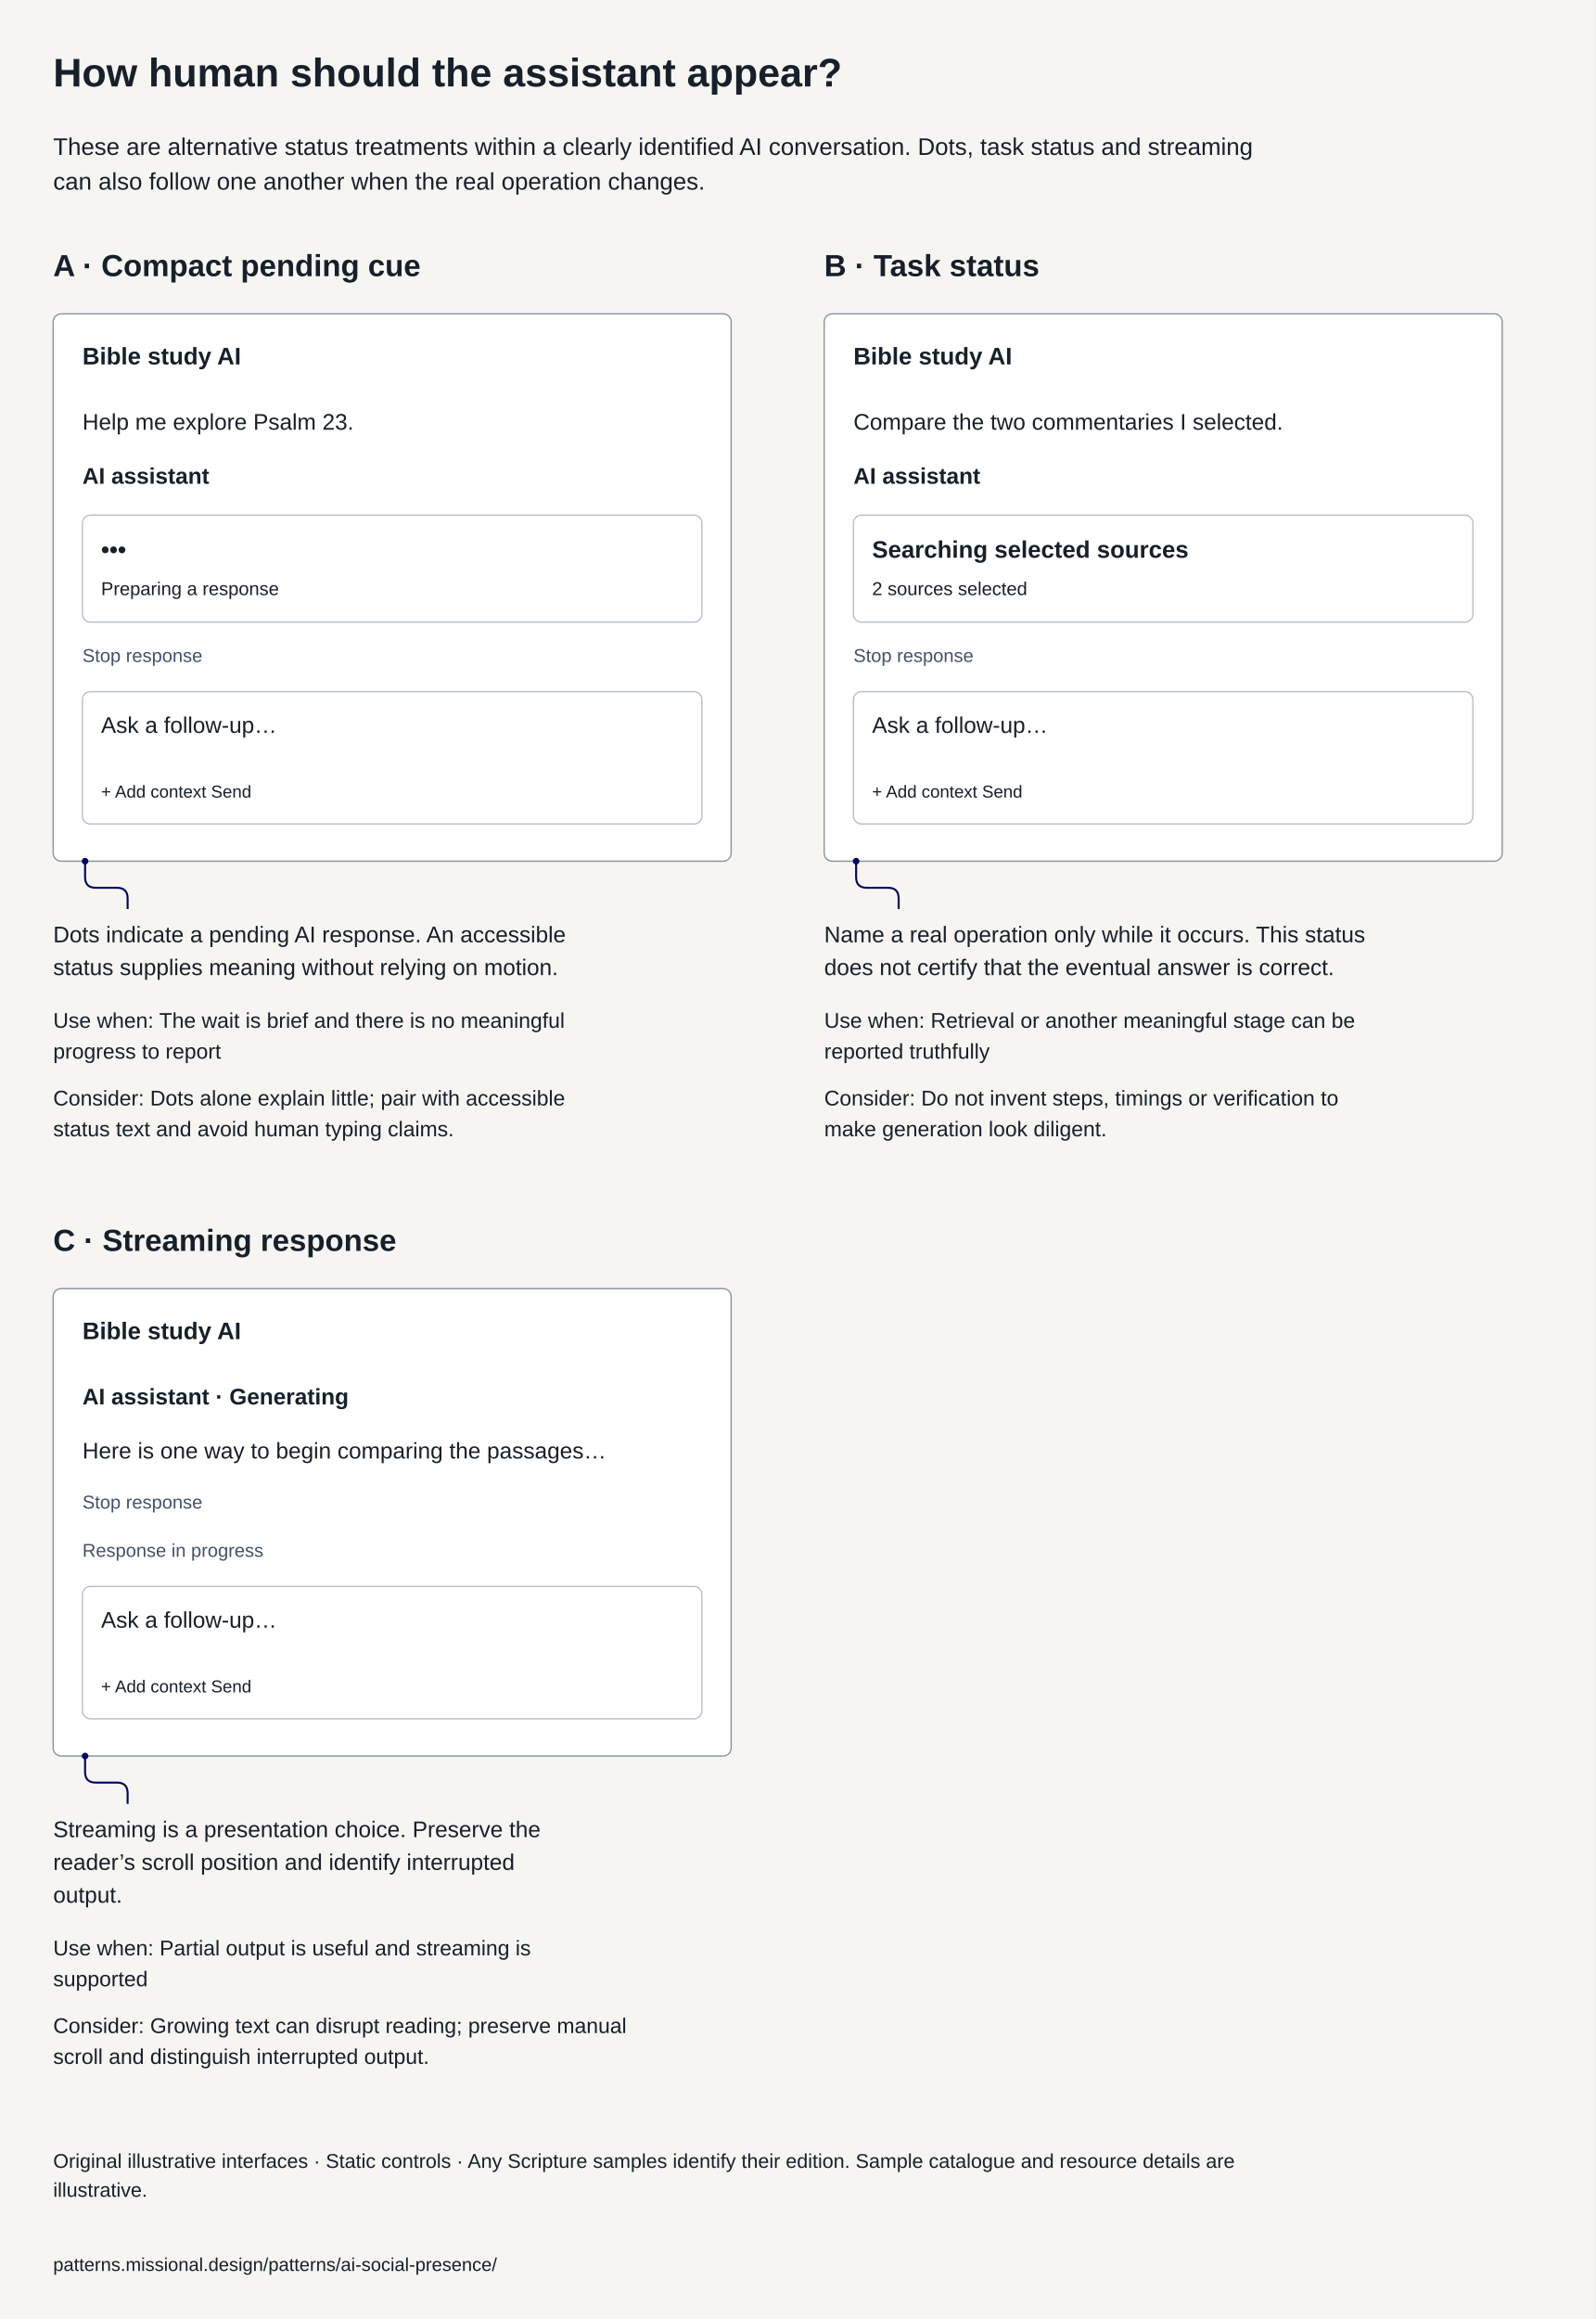
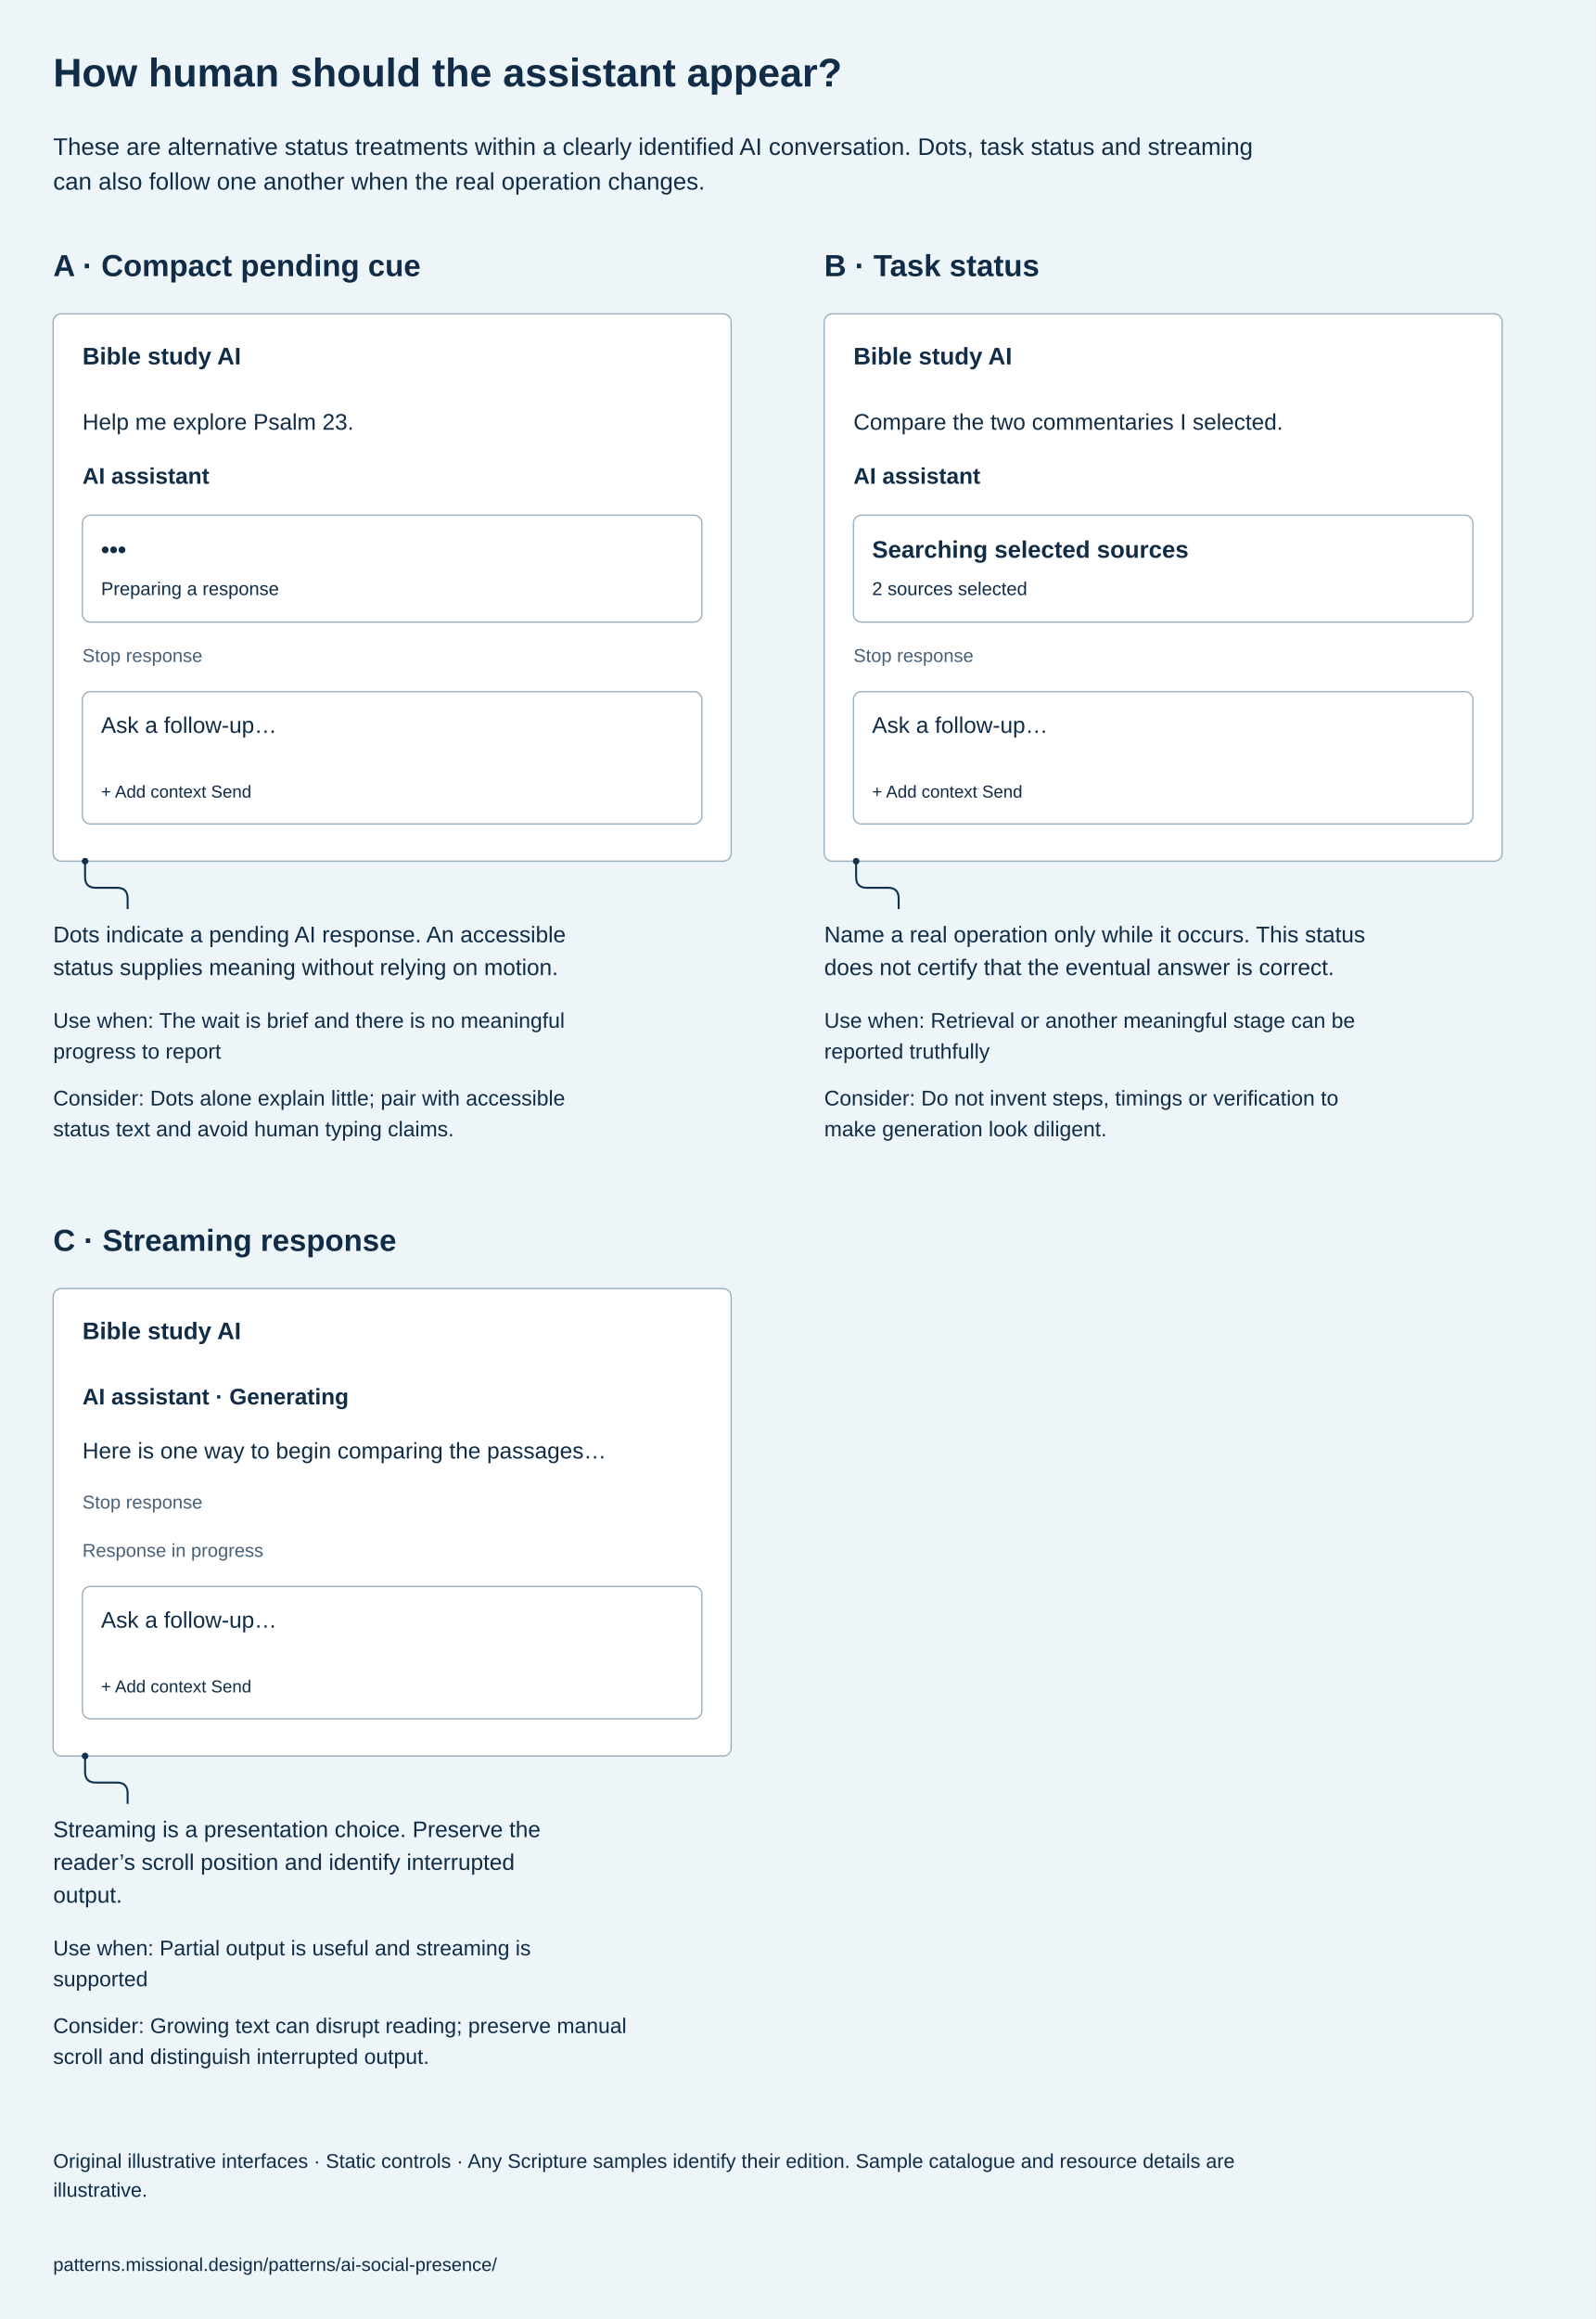
- <svg xmlns="http://www.w3.org/2000/svg" viewBox="0 0 1200 1744" role="img" aria-labelledby="title desc">
-   <rect width="1200" height="1744" fill="#f6f5f2" />
+ <svg xmlns="http://www.w3.org/2000/svg" viewBox="0 0 1200 1744" role="img" aria-labelledby="title desc" data-illustration-theme="light">
+   <rect width="1200" height="1744" fill="#edf5f9" />
  <g font-family="Arial, sans-serif">
-     <text x="40" y="65" font-size="30" fill="#17202a" font-weight="700">How human should the assistant appear?</text>
-     <text x="40" y="116.5" font-size="18" fill="#17202a">These are alternative status treatments within a clearly identified AI conversation. Dots, task status and streaming</text>
-     <text x="40" y="142.6" font-size="18" fill="#17202a">can also follow one another when the real operation changes.</text>
-     <text x="40" y="207.7" font-size="23" fill="#17202a" font-weight="700">A · Compact pending cue</text>
-     <rect x="40" y="236.05" width="510" height="411.6" rx="6" fill="white" stroke="#8a959f" />
-     <text x="62" y="274.05" font-size="18" fill="#17202a" font-weight="700">Bible study AI</text>
-     <text x="62" y="323.15" font-size="17" fill="#17202a">Help me explore Psalm 23.</text>
-     <text x="62" y="363.8" font-size="17" fill="#17202a" font-weight="700">AI assistant</text>
-     <rect x="62" y="387.45" width="466" height="80.4" rx="6" fill="#fff" stroke="#b8c0c8" />
-     <text x="76" y="419.45" font-size="18" fill="#17202a" font-weight="700">•••</text>
-     <text x="76" y="447.55" font-size="14" fill="#17202a">Preparing a response</text>
-     <text x="62" y="497.85" font-size="14" fill="#43516a">Stop response</text>
-     <rect x="62" y="520.15" width="466" height="99.5" rx="6" fill="#fff" stroke="#b8c0c8" />
-     <text x="76" y="551.15" font-size="17" fill="#17202a">Ask a follow-up…</text>
-     <text x="76" y="599.8" font-size="13" fill="#17202a">+ Add context                         Send</text>
-     <path d="M64 647.65v12 q0 8 8 8 h16 q8 0 8 8 v8" fill="none" stroke="#000462" stroke-width="1.5" />
-     <circle cx="64" cy="647.65" r="2.5" fill="#000462" />
-     <text x="40" y="708.65" font-size="17" fill="#17202a">Dots indicate a pending AI response. An accessible</text>
-     <text x="40" y="733.3" font-size="17" fill="#17202a">status supplies meaning without relying on motion.</text>
-     <text x="40" y="772.95" font-size="16" fill="#17202a">Use when: The wait is brief and there is no meaningful</text>
-     <text x="40" y="796.15" font-size="16" fill="#17202a">progress to report</text>
-     <text x="40" y="831.35" font-size="16" fill="#17202a">Consider: Dots alone explain little; pair with accessible</text>
-     <text x="40" y="854.55" font-size="16" fill="#17202a">status text and avoid human typing claims.</text>
-     <text x="620" y="207.7" font-size="23" fill="#17202a" font-weight="700">B · Task status</text>
-     <rect x="620" y="236.05" width="510" height="411.6" rx="6" fill="white" stroke="#8a959f" />
-     <text x="642" y="274.05" font-size="18" fill="#17202a" font-weight="700">Bible study AI</text>
-     <text x="642" y="323.15" font-size="17" fill="#17202a">Compare the two commentaries I selected.</text>
-     <text x="642" y="363.8" font-size="17" fill="#17202a" font-weight="700">AI assistant</text>
-     <rect x="642" y="387.45" width="466" height="80.4" rx="6" fill="#fff" stroke="#b8c0c8" />
-     <text x="656" y="419.45" font-size="18" fill="#17202a" font-weight="700">Searching selected sources</text>
-     <text x="656" y="447.55" font-size="14" fill="#17202a">2 sources selected</text>
-     <text x="642" y="497.85" font-size="14" fill="#43516a">Stop response</text>
-     <rect x="642" y="520.15" width="466" height="99.5" rx="6" fill="#fff" stroke="#b8c0c8" />
-     <text x="656" y="551.15" font-size="17" fill="#17202a">Ask a follow-up…</text>
-     <text x="656" y="599.8" font-size="13" fill="#17202a">+ Add context                         Send</text>
-     <path d="M644 647.65v12 q0 8 8 8 h16 q8 0 8 8 v8" fill="none" stroke="#000462" stroke-width="1.5" />
-     <circle cx="644" cy="647.65" r="2.5" fill="#000462" />
-     <text x="620" y="708.65" font-size="17" fill="#17202a">Name a real operation only while it occurs. This status</text>
-     <text x="620" y="733.3" font-size="17" fill="#17202a">does not certify that the eventual answer is correct.</text>
-     <text x="620" y="772.95" font-size="16" fill="#17202a">Use when: Retrieval or another meaningful stage can be</text>
-     <text x="620" y="796.15" font-size="16" fill="#17202a">reported truthfully</text>
-     <text x="620" y="831.35" font-size="16" fill="#17202a">Consider: Do not invent steps, timings or verification to</text>
-     <text x="620" y="854.55" font-size="16" fill="#17202a">make generation look diligent.</text>
-     <text x="40" y="940.75" font-size="23" fill="#17202a" font-weight="700">C · Streaming response</text>
-     <rect x="40" y="969.1" width="510" height="351.5" rx="6" fill="white" stroke="#8a959f" />
-     <text x="62" y="1007.1" font-size="18" fill="#17202a" font-weight="700">Bible study AI</text>
-     <text x="62" y="1056.2" font-size="17" fill="#17202a" font-weight="700">AI assistant · Generating</text>
-     <text x="62" y="1096.85" font-size="17" fill="#17202a">Here is one way to begin comparing the passages…</text>
-     <text x="62" y="1134.5" font-size="14" fill="#43516a">Stop response</text>
-     <text x="62" y="1170.8" font-size="14" fill="#43516a">Response in progress</text>
-     <rect x="62" y="1193.1" width="466" height="99.5" rx="6" fill="#fff" stroke="#b8c0c8" />
-     <text x="76" y="1224.1" font-size="17" fill="#17202a">Ask a follow-up…</text>
-     <text x="76" y="1272.75" font-size="13" fill="#17202a">+ Add context                         Send</text>
-     <path d="M64 1320.6v12 q0 8 8 8 h16 q8 0 8 8 v8" fill="none" stroke="#000462" stroke-width="1.5" />
-     <circle cx="64" cy="1320.6" r="2.5" fill="#000462" />
-     <text x="40" y="1381.6" font-size="17" fill="#17202a">Streaming is a presentation choice. Preserve the</text>
-     <text x="40" y="1406.25" font-size="17" fill="#17202a">reader’s scroll position and identify interrupted</text>
-     <text x="40" y="1430.9" font-size="17" fill="#17202a">output.</text>
-     <text x="40" y="1470.55" font-size="16" fill="#17202a">Use when: Partial output is useful and streaming is</text>
-     <text x="40" y="1493.75" font-size="16" fill="#17202a">supported</text>
-     <text x="40" y="1528.95" font-size="16" fill="#17202a">Consider: Growing text can disrupt reading; preserve manual</text>
-     <text x="40" y="1552.15" font-size="16" fill="#17202a">scroll and distinguish interrupted output.</text>
-     <text x="40" y="1630.35" font-size="15" fill="#17202a">Original illustrative interfaces · Static controls · Any Scripture samples identify their edition. Sample catalogue and resource details are</text>
-     <text x="40" y="1652.1" font-size="15" fill="#17202a">illustrative.</text>
-     <text x="40" y="1707.85" font-size="14" fill="#17202a">patterns.missional.design/patterns/ai-social-presence/</text>
+     <text x="40" y="65" font-size="30" fill="#102c47" font-weight="700">How human should the assistant appear?</text>
+     <text x="40" y="116.5" font-size="18" fill="#102c47">These are alternative status treatments within a clearly identified AI conversation. Dots, task status and streaming</text>
+     <text x="40" y="142.6" font-size="18" fill="#102c47">can also follow one another when the real operation changes.</text>
+     <text x="40" y="207.7" font-size="23" fill="#102c47" font-weight="700">A · Compact pending cue</text>
+     <rect x="40" y="236.05" width="510" height="411.6" rx="6" fill="#ffffff" stroke="#9aafbf" />
+     <text x="62" y="274.05" font-size="18" fill="#102c47" font-weight="700">Bible study AI</text>
+     <text x="62" y="323.15" font-size="17" fill="#102c47">Help me explore Psalm 23.</text>
+     <text x="62" y="363.8" font-size="17" fill="#102c47" font-weight="700">AI assistant</text>
+     <rect x="62" y="387.45" width="466" height="80.4" rx="6" fill="#ffffff" stroke="#9aafbf" />
+     <text x="76" y="419.45" font-size="18" fill="#102c47" font-weight="700">•••</text>
+     <text x="76" y="447.55" font-size="14" fill="#102c47">Preparing a response</text>
+     <text x="62" y="497.85" font-size="14" fill="#486078">Stop response</text>
+     <rect x="62" y="520.15" width="466" height="99.5" rx="6" fill="#ffffff" stroke="#9aafbf" />
+     <text x="76" y="551.15" font-size="17" fill="#102c47">Ask a follow-up…</text>
+     <text x="76" y="599.8" font-size="13" fill="#102c47">+ Add context                         Send</text>
+     <path d="M64 647.65v12 q0 8 8 8 h16 q8 0 8 8 v8" fill="none" stroke="#10324f" stroke-width="1.5" />
+     <circle cx="64" cy="647.65" r="2.5" fill="#10324f" />
+     <text x="40" y="708.65" font-size="17" fill="#102c47">Dots indicate a pending AI response. An accessible</text>
+     <text x="40" y="733.3" font-size="17" fill="#102c47">status supplies meaning without relying on motion.</text>
+     <text x="40" y="772.95" font-size="16" fill="#102c47">Use when: The wait is brief and there is no meaningful</text>
+     <text x="40" y="796.15" font-size="16" fill="#102c47">progress to report</text>
+     <text x="40" y="831.35" font-size="16" fill="#102c47">Consider: Dots alone explain little; pair with accessible</text>
+     <text x="40" y="854.55" font-size="16" fill="#102c47">status text and avoid human typing claims.</text>
+     <text x="620" y="207.7" font-size="23" fill="#102c47" font-weight="700">B · Task status</text>
+     <rect x="620" y="236.05" width="510" height="411.6" rx="6" fill="#ffffff" stroke="#9aafbf" />
+     <text x="642" y="274.05" font-size="18" fill="#102c47" font-weight="700">Bible study AI</text>
+     <text x="642" y="323.15" font-size="17" fill="#102c47">Compare the two commentaries I selected.</text>
+     <text x="642" y="363.8" font-size="17" fill="#102c47" font-weight="700">AI assistant</text>
+     <rect x="642" y="387.45" width="466" height="80.4" rx="6" fill="#ffffff" stroke="#9aafbf" />
+     <text x="656" y="419.45" font-size="18" fill="#102c47" font-weight="700">Searching selected sources</text>
+     <text x="656" y="447.55" font-size="14" fill="#102c47">2 sources selected</text>
+     <text x="642" y="497.85" font-size="14" fill="#486078">Stop response</text>
+     <rect x="642" y="520.15" width="466" height="99.5" rx="6" fill="#ffffff" stroke="#9aafbf" />
+     <text x="656" y="551.15" font-size="17" fill="#102c47">Ask a follow-up…</text>
+     <text x="656" y="599.8" font-size="13" fill="#102c47">+ Add context                         Send</text>
+     <path d="M644 647.65v12 q0 8 8 8 h16 q8 0 8 8 v8" fill="none" stroke="#10324f" stroke-width="1.5" />
+     <circle cx="644" cy="647.65" r="2.5" fill="#10324f" />
+     <text x="620" y="708.65" font-size="17" fill="#102c47">Name a real operation only while it occurs. This status</text>
+     <text x="620" y="733.3" font-size="17" fill="#102c47">does not certify that the eventual answer is correct.</text>
+     <text x="620" y="772.95" font-size="16" fill="#102c47">Use when: Retrieval or another meaningful stage can be</text>
+     <text x="620" y="796.15" font-size="16" fill="#102c47">reported truthfully</text>
+     <text x="620" y="831.35" font-size="16" fill="#102c47">Consider: Do not invent steps, timings or verification to</text>
+     <text x="620" y="854.55" font-size="16" fill="#102c47">make generation look diligent.</text>
+     <text x="40" y="940.75" font-size="23" fill="#102c47" font-weight="700">C · Streaming response</text>
+     <rect x="40" y="969.1" width="510" height="351.5" rx="6" fill="#ffffff" stroke="#9aafbf" />
+     <text x="62" y="1007.1" font-size="18" fill="#102c47" font-weight="700">Bible study AI</text>
+     <text x="62" y="1056.2" font-size="17" fill="#102c47" font-weight="700">AI assistant · Generating</text>
+     <text x="62" y="1096.85" font-size="17" fill="#102c47">Here is one way to begin comparing the passages…</text>
+     <text x="62" y="1134.5" font-size="14" fill="#486078">Stop response</text>
+     <text x="62" y="1170.8" font-size="14" fill="#486078">Response in progress</text>
+     <rect x="62" y="1193.1" width="466" height="99.5" rx="6" fill="#ffffff" stroke="#9aafbf" />
+     <text x="76" y="1224.1" font-size="17" fill="#102c47">Ask a follow-up…</text>
+     <text x="76" y="1272.75" font-size="13" fill="#102c47">+ Add context                         Send</text>
+     <path d="M64 1320.6v12 q0 8 8 8 h16 q8 0 8 8 v8" fill="none" stroke="#10324f" stroke-width="1.5" />
+     <circle cx="64" cy="1320.6" r="2.5" fill="#10324f" />
+     <text x="40" y="1381.6" font-size="17" fill="#102c47">Streaming is a presentation choice. Preserve the</text>
+     <text x="40" y="1406.25" font-size="17" fill="#102c47">reader’s scroll position and identify interrupted</text>
+     <text x="40" y="1430.9" font-size="17" fill="#102c47">output.</text>
+     <text x="40" y="1470.55" font-size="16" fill="#102c47">Use when: Partial output is useful and streaming is</text>
+     <text x="40" y="1493.75" font-size="16" fill="#102c47">supported</text>
+     <text x="40" y="1528.95" font-size="16" fill="#102c47">Consider: Growing text can disrupt reading; preserve manual</text>
+     <text x="40" y="1552.15" font-size="16" fill="#102c47">scroll and distinguish interrupted output.</text>
+     <text x="40" y="1630.35" font-size="15" fill="#102c47">Original illustrative interfaces · Static controls · Any Scripture samples identify their edition. Sample catalogue and resource details are</text>
+     <text x="40" y="1652.1" font-size="15" fill="#102c47">illustrative.</text>
+     <text x="40" y="1707.85" font-size="14" fill="#102c47">patterns.missional.design/patterns/ai-social-presence/</text>
  </g>
</svg>
